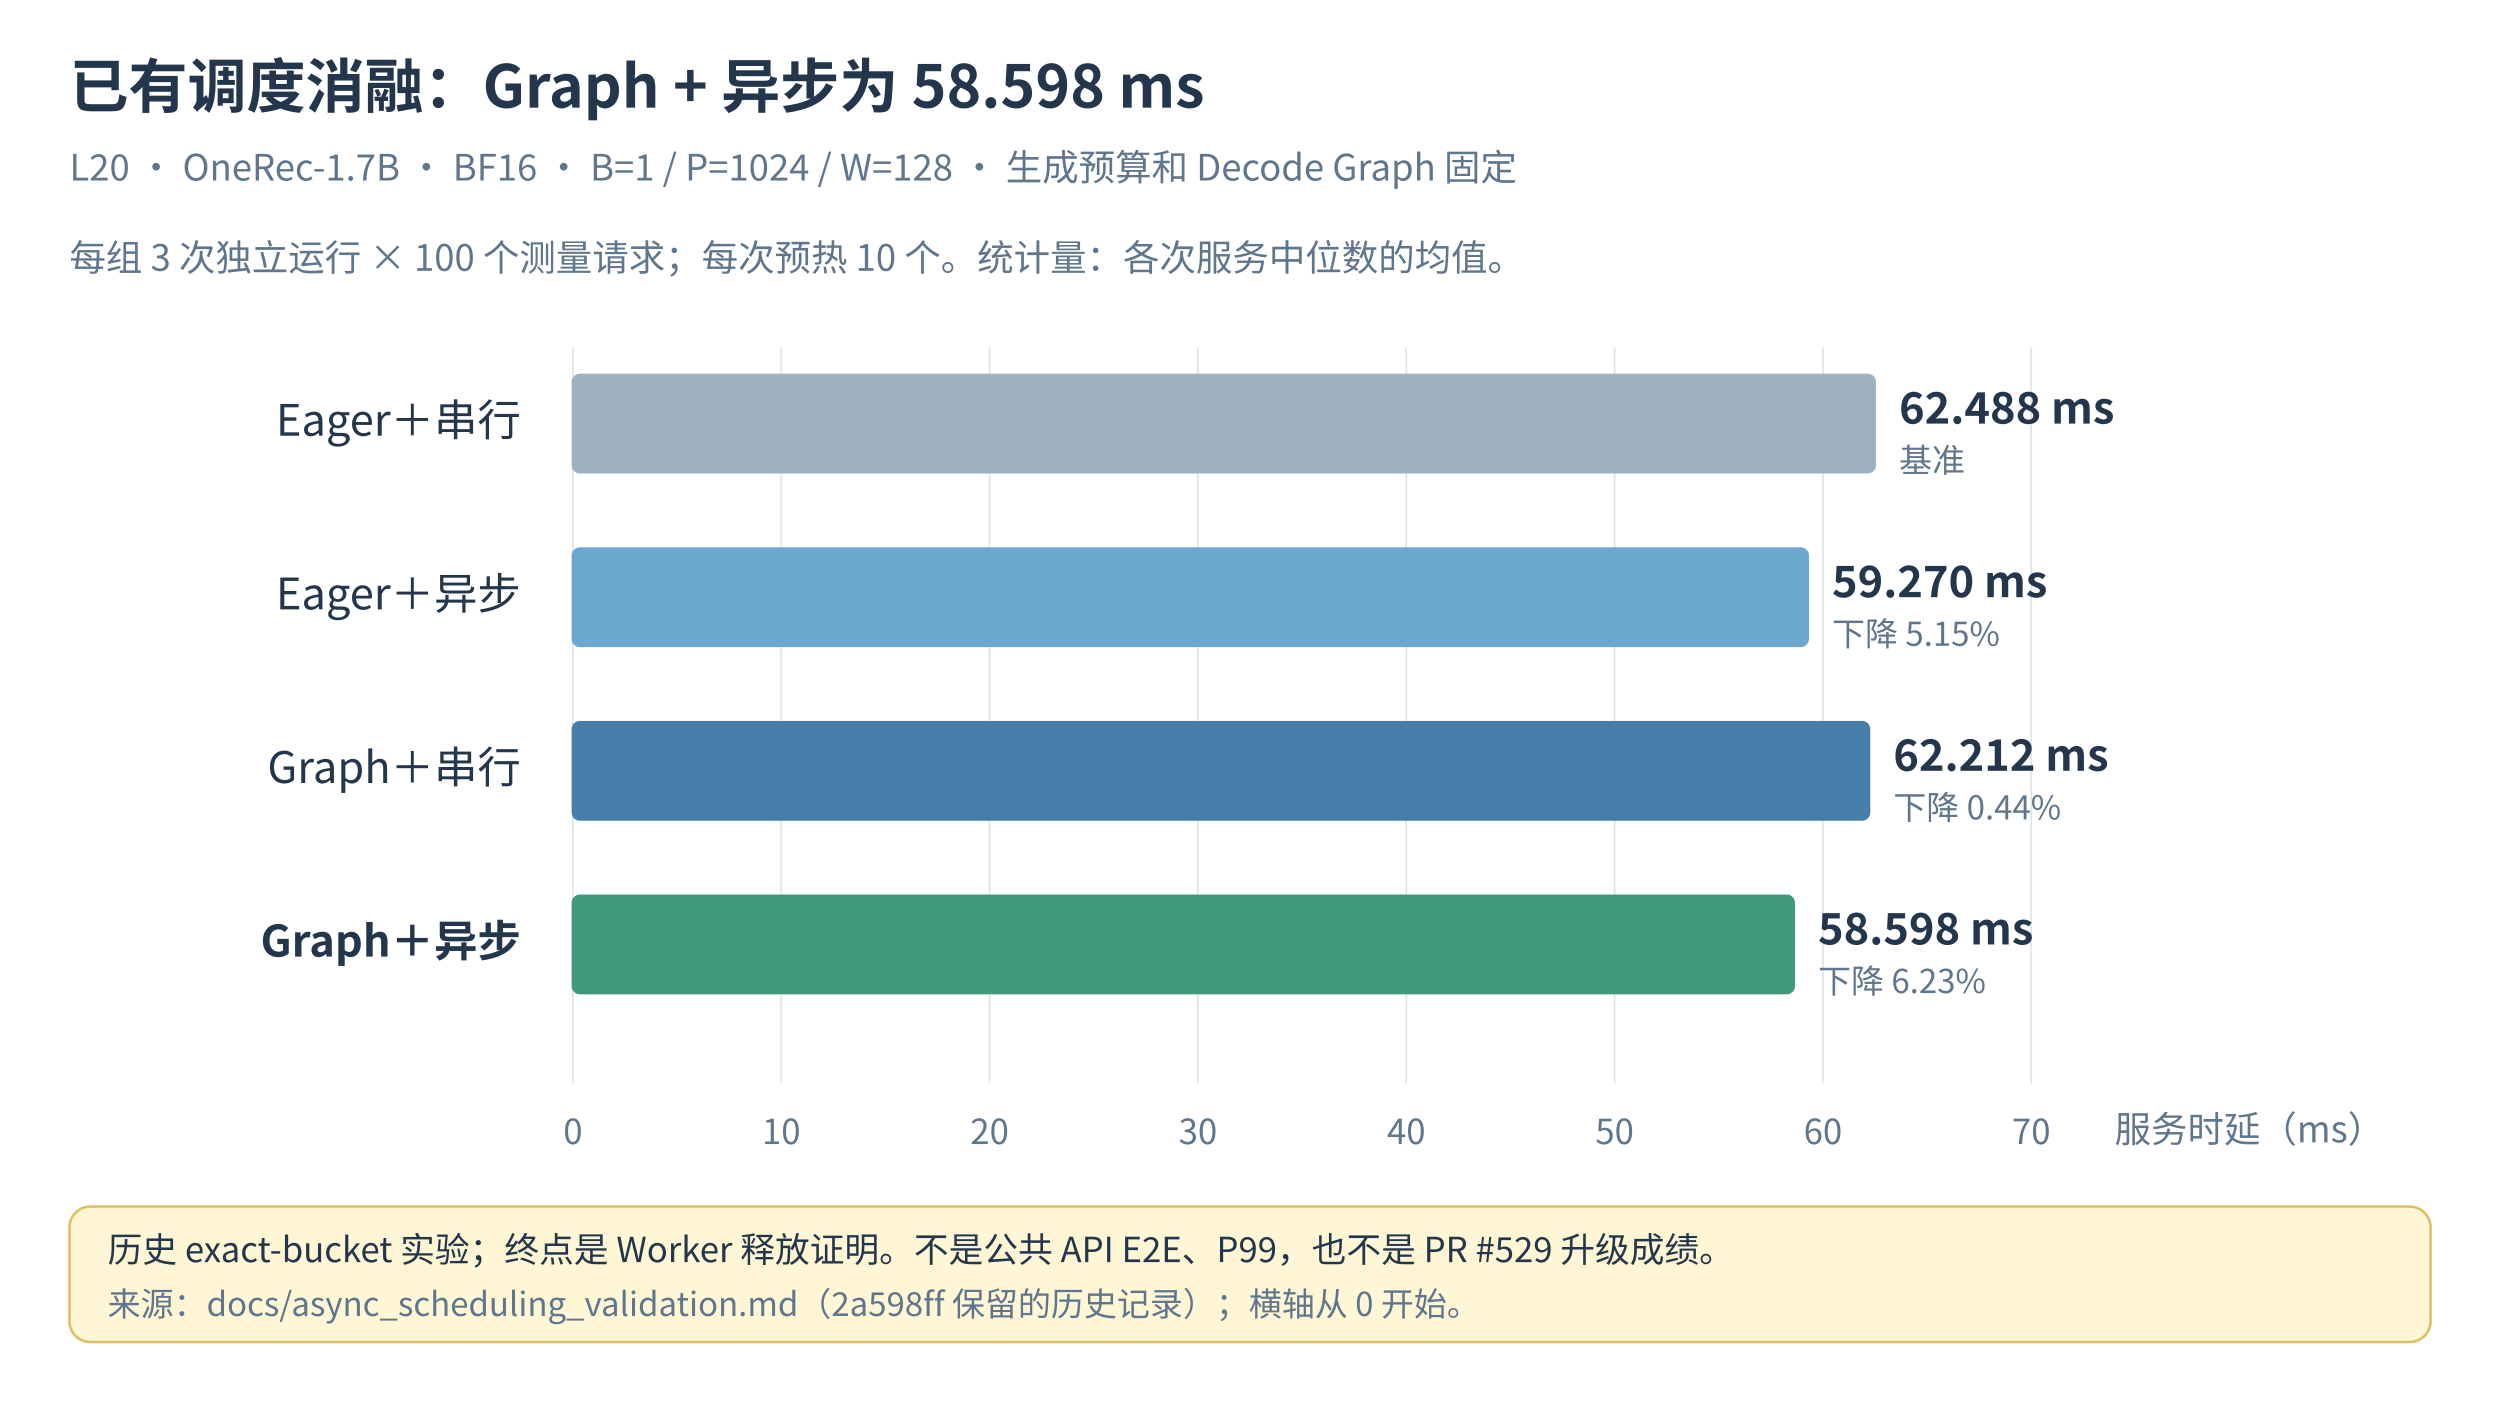
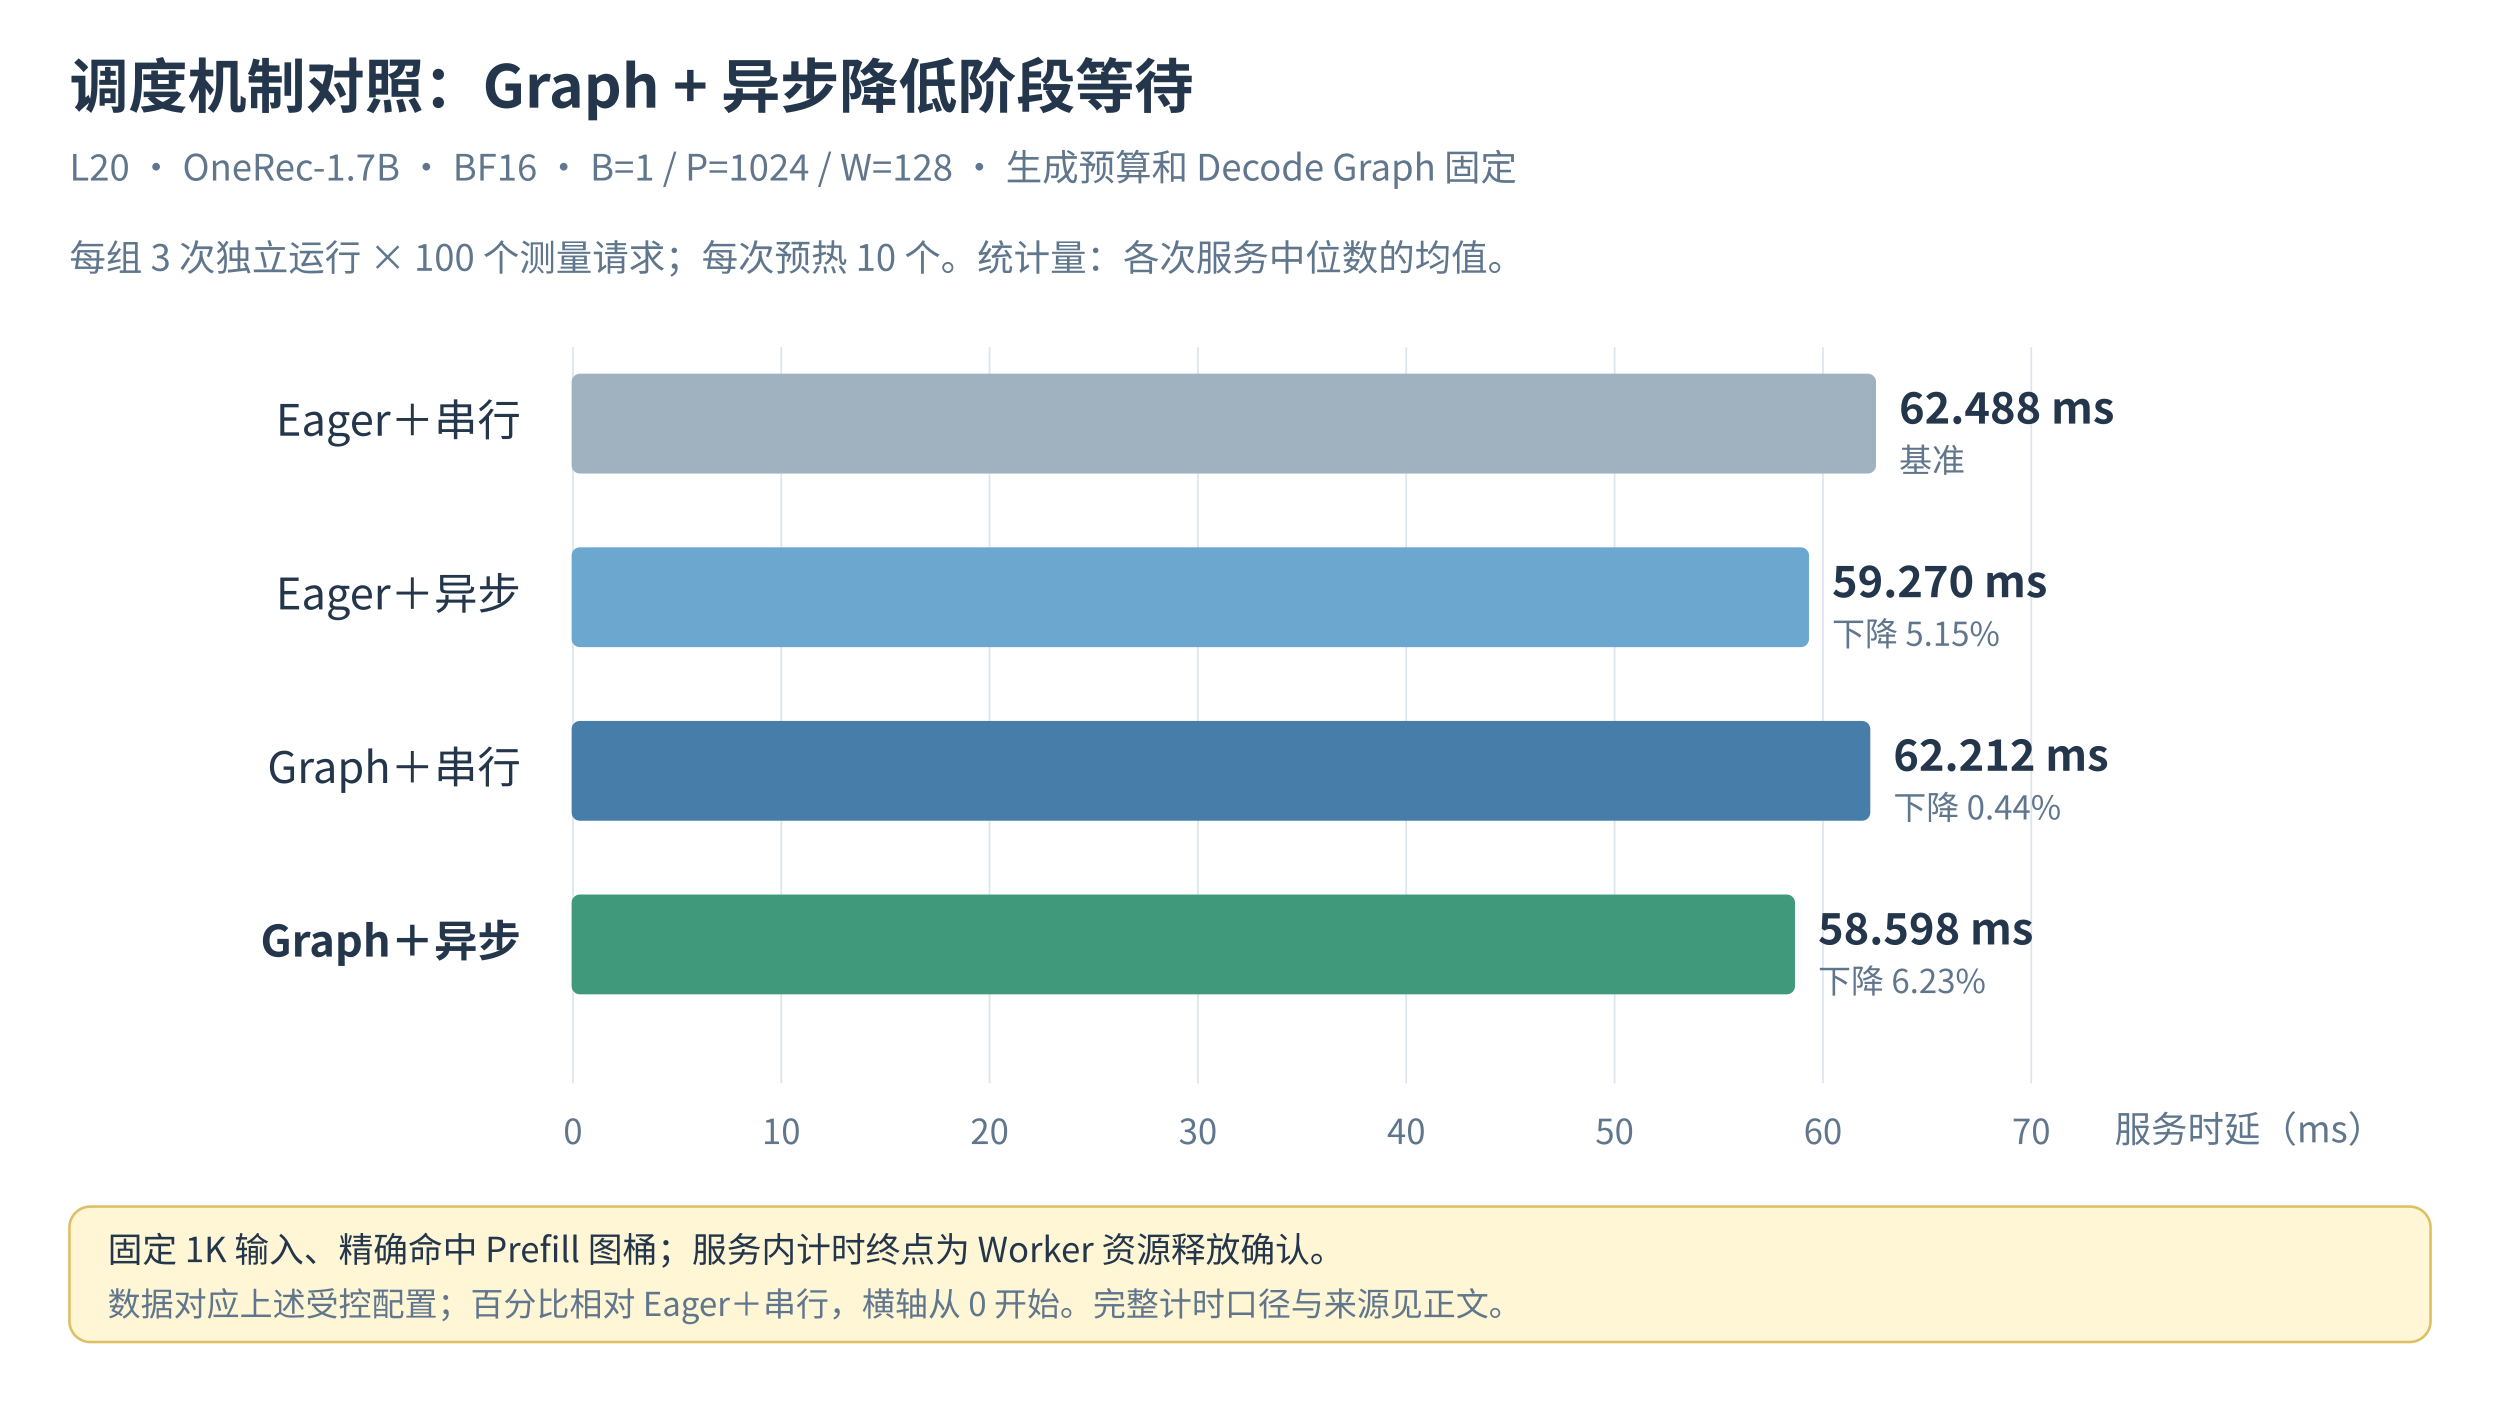
<svg xmlns="http://www.w3.org/2000/svg" width="1440" height="820" viewBox="0 0 1440 820" role="img" aria-labelledby="title desc">
  <style>text{font-family:"Noto Sans CJK SC","Noto Sans CJK JP","Microsoft YaHei",sans-serif}</style>
  <rect x="0" y="0" width="1440" height="820" rx="0" fill="#FFFFFF" stroke="#FFFFFF" stroke-width="1.5" />
-   <text x="40" y="62.0" fill="#24364B" font-size="34" font-weight="700" text-anchor="start">已有调度消融：Graph + 异步为 58.598 ms</text>
+   <text x="40" y="62.0" fill="#24364B" font-size="34" font-weight="700" text-anchor="start">调度机制对照：Graph + 异步降低阶段等待</text>
  <text x="40" y="104.0" fill="#60768D" font-size="21" font-weight="400" text-anchor="start">L20 · OneRec-1.7B · BF16 · B=1 / P=1024 / W=128 · 生成预算和 Decode Graph 固定</text>
  <text x="40" y="156.0" fill="#60768D" font-size="21" font-weight="400" text-anchor="start">每组 3 次独立运行 × 100 个测量请求；每次预热 10 个。统计量：各次服务中位数的均值。</text>
  <polyline points="330,200 330,624" fill="none" stroke="#DDE5EC" stroke-width="1" />
  <text x="330" y="659.0" fill="#60768D" font-size="20" font-weight="400" text-anchor="middle">0</text>
  <polyline points="450,200 450,624" fill="none" stroke="#DDE5EC" stroke-width="1" />
  <text x="450" y="659.0" fill="#60768D" font-size="20" font-weight="400" text-anchor="middle">10</text>
  <polyline points="570,200 570,624" fill="none" stroke="#DDE5EC" stroke-width="1" />
  <text x="570" y="659.0" fill="#60768D" font-size="20" font-weight="400" text-anchor="middle">20</text>
  <polyline points="690,200 690,624" fill="none" stroke="#DDE5EC" stroke-width="1" />
  <text x="690" y="659.0" fill="#60768D" font-size="20" font-weight="400" text-anchor="middle">30</text>
  <polyline points="810,200 810,624" fill="none" stroke="#DDE5EC" stroke-width="1" />
  <text x="810" y="659.0" fill="#60768D" font-size="20" font-weight="400" text-anchor="middle">40</text>
  <polyline points="930,200 930,624" fill="none" stroke="#DDE5EC" stroke-width="1" />
  <text x="930" y="659.0" fill="#60768D" font-size="20" font-weight="400" text-anchor="middle">50</text>
  <polyline points="1050,200 1050,624" fill="none" stroke="#DDE5EC" stroke-width="1" />
  <text x="1050" y="659.0" fill="#60768D" font-size="20" font-weight="400" text-anchor="middle">60</text>
  <polyline points="1170,200 1170,624" fill="none" stroke="#DDE5EC" stroke-width="1" />
  <text x="1170" y="659.0" fill="#60768D" font-size="20" font-weight="400" text-anchor="middle">70</text>
  <text x="300" y="251.0" fill="#24364B" font-size="25" font-weight="400" text-anchor="end">Eager＋串行</text>
  <rect x="330" y="216" width="749.856" height="56" rx="4" fill="#A0B1C0" stroke="#A0B1C0" stroke-width="1.5" />
  <text x="1093.856" y="244.0" fill="#24364B" font-size="25" font-weight="700" text-anchor="start">62.488 ms</text>
  <text x="1093.856" y="272.0" fill="#60768D" font-size="19" font-weight="400" text-anchor="start">基准</text>
  <text x="300" y="351.0" fill="#24364B" font-size="25" font-weight="400" text-anchor="end">Eager＋异步</text>
  <rect x="330" y="316" width="711.24" height="56" rx="4" fill="#6BA7CF" stroke="#6BA7CF" stroke-width="1.5" />
  <text x="1055.24" y="344.0" fill="#24364B" font-size="25" font-weight="700" text-anchor="start">59.270 ms</text>
  <text x="1055.24" y="372.0" fill="#60768D" font-size="19" font-weight="400" text-anchor="start">下降 5.15%</text>
  <text x="300" y="451.0" fill="#24364B" font-size="25" font-weight="400" text-anchor="end">Graph＋串行</text>
  <rect x="330" y="416" width="746.544" height="56" rx="4" fill="#477DA9" stroke="#477DA9" stroke-width="1.5" />
  <text x="1090.544" y="444.0" fill="#24364B" font-size="25" font-weight="700" text-anchor="start">62.212 ms</text>
  <text x="1090.544" y="472.0" fill="#60768D" font-size="19" font-weight="400" text-anchor="start">下降 0.44%</text>
  <text x="300" y="551.0" fill="#24364B" font-size="25" font-weight="700" text-anchor="end">Graph＋异步</text>
  <rect x="330" y="516" width="703.176" height="56" rx="4" fill="#3F997A" stroke="#3F997A" stroke-width="1.5" />
  <text x="1047.176" y="544.0" fill="#24364B" font-size="25" font-weight="700" text-anchor="start">58.598 ms</text>
  <text x="1047.176" y="572.0" fill="#60768D" font-size="19" font-weight="400" text-anchor="start">下降 6.23%</text>
  <text x="1218" y="658.0" fill="#60768D" font-size="21" font-weight="400" text-anchor="start">服务时延（ms）</text>
  <rect x="40" y="695" width="1360" height="78" rx="12" fill="#FFF6D6" stroke="#DFBF65" stroke-width="1.5" />
-   <text x="62" y="727.0" fill="#24364B" font-size="20" font-weight="400" text-anchor="start">历史 exact-bucket 实验；终点是 Worker 释放证明。不是公共 API E2E、P99，也不是 PR #529 升级成绩。</text>
-   <text x="62" y="758.0" fill="#60768D" font-size="19" font-weight="400" text-anchor="start">来源：docs/async_scheduling_validation.md（2a598ff 保留的历史记录）；横轴从 0 开始。</text>
+   <text x="62" y="727.0" fill="#24364B" font-size="20" font-weight="400" text-anchor="start">固定 1K 输入、精确命中 Prefill 图桶；服务内计时终点为 Worker 资源释放确认。</text>
+   <text x="62" y="758.0" fill="#60768D" font-size="19" font-weight="400" text-anchor="start">数据对应上述受控配置；百分比相对 Eager＋串行，横轴从 0 开始。完整计时口径与来源见正文。</text>
</svg>
